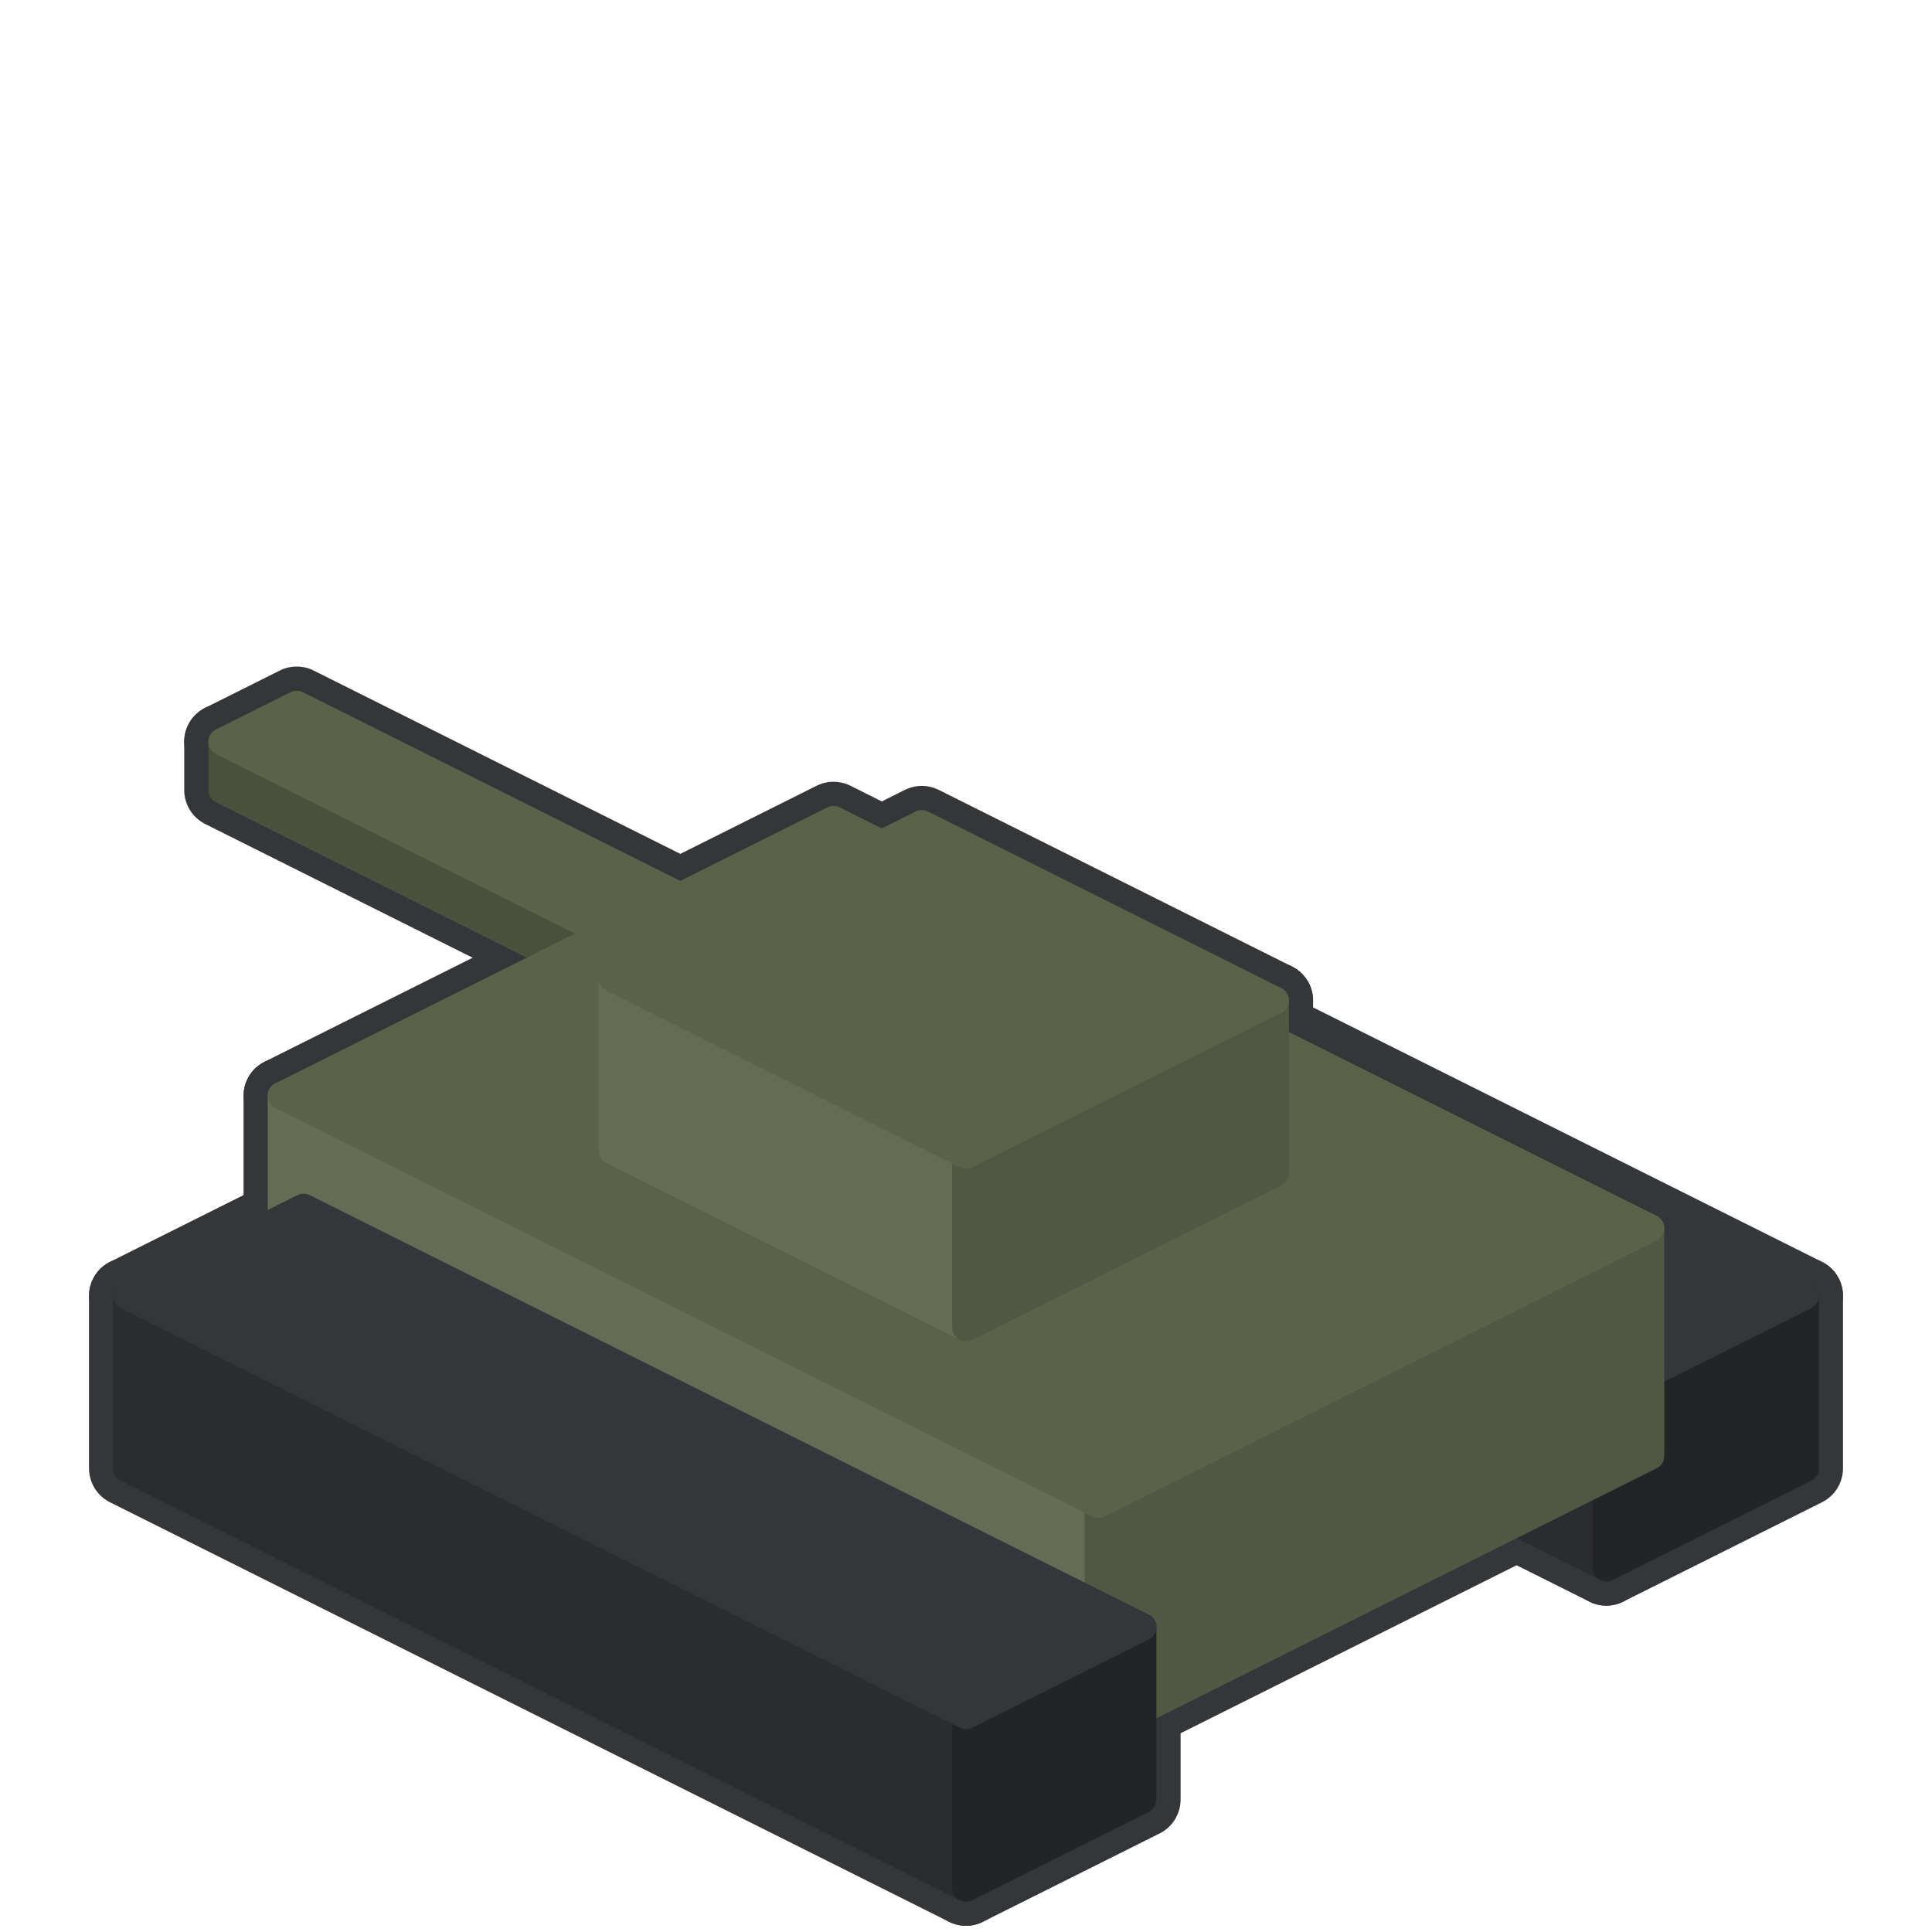
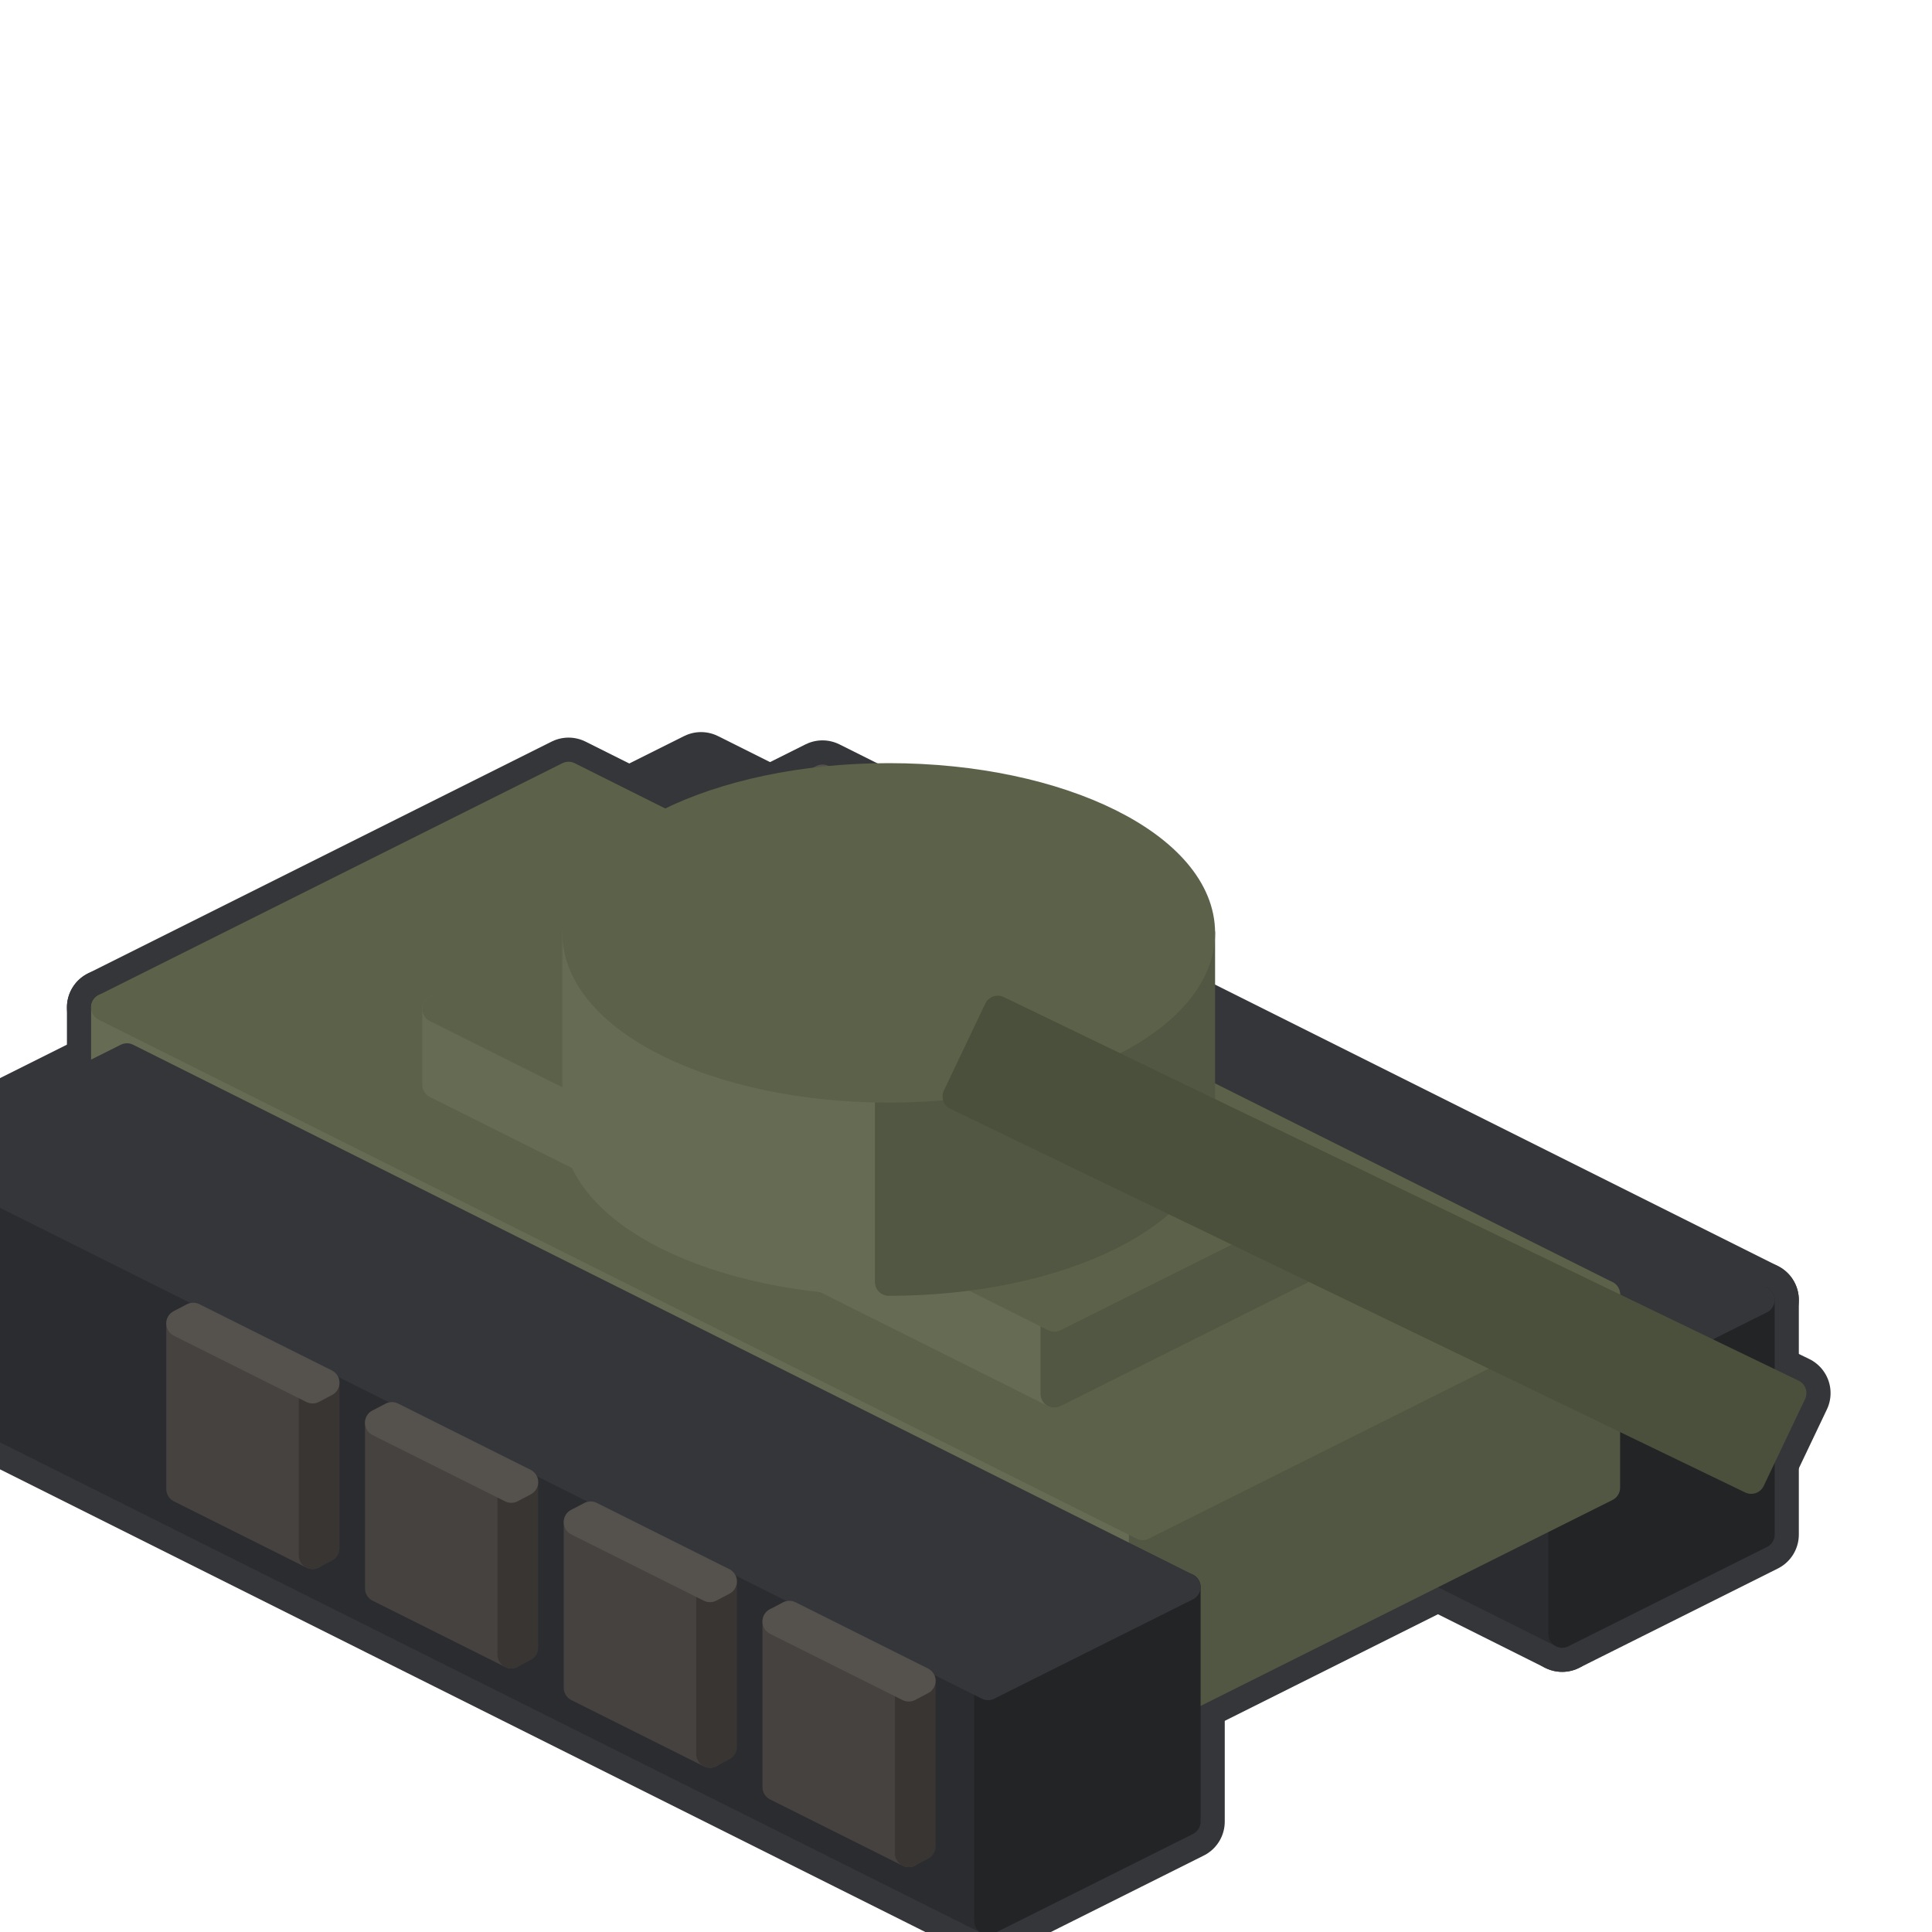
<svg xmlns="http://www.w3.org/2000/svg" width="28" height="28" viewBox="0 0 28 28">
  <g transform="translate(-18 -4)" stroke-linejoin="round" stroke-width="0.4">
-     <polygon points="29.12,20.64 41.28,26.72 41.28,24.22 29.12,18.14" fill="#34363a" stroke="#34363a" stroke-width="1.1" />
-     <polygon points="44.16,25.28 41.28,26.72 41.28,24.22 44.16,22.78" fill="#34363a" stroke="#34363a" stroke-width="1.1" />
-     <polygon points="32.00,16.70 44.16,22.78 41.28,24.22 29.12,18.14" fill="#34363a" stroke="#34363a" stroke-width="1.1" />
-     <polygon points="21.22,15.45 30.50,20.09 30.50,19.39 21.22,14.75" fill="#34363a" stroke="#34363a" stroke-width="1.1" />
-     <polygon points="31.58,19.55 30.50,20.09 30.50,19.39 31.58,18.85" fill="#34363a" stroke="#34363a" stroke-width="1.1" />
-     <polygon points="22.30,14.21 31.58,18.85 30.50,19.39 21.22,14.75" fill="#34363a" stroke="#34363a" stroke-width="1.1" />
-     <polygon points="22.08,23.18 33.92,29.10 33.92,25.80 22.08,19.88" fill="#34363a" stroke="#34363a" stroke-width="1.1" />
-     <polygon points="41.92,25.10 33.92,29.10 33.92,25.80 41.92,21.80" fill="#34363a" stroke="#34363a" stroke-width="1.1" />
-     <polygon points="30.08,15.88 41.92,21.80 33.92,25.80 22.08,19.88" fill="#34363a" stroke="#34363a" stroke-width="1.1" />
-     <polygon points="26.88,20.68 32.00,23.24 32.00,20.74 26.88,18.18" fill="#34363a" stroke="#34363a" stroke-width="1.1" />
-     <polygon points="36.48,21.00 32.00,23.24 32.00,20.74 36.48,18.50" fill="#34363a" stroke="#34363a" stroke-width="1.1" />
-     <polygon points="31.36,15.94 36.48,18.50 32.00,20.74 26.88,18.18" fill="#34363a" stroke="#34363a" stroke-width="1.1" />
-     <polygon points="19.84,25.28 32.00,31.36 32.00,28.86 19.84,22.78" fill="#34363a" stroke="#34363a" stroke-width="1.1" />
-     <polygon points="34.56,30.08 32.00,31.36 32.00,28.86 34.56,27.58" fill="#34363a" stroke="#34363a" stroke-width="1.1" />
-     <polygon points="22.40,21.50 34.56,27.58 32.00,28.86 19.84,22.78" fill="#34363a" stroke="#34363a" stroke-width="1.1" />
-     <polygon points="29.12,20.64 41.28,26.72 41.28,24.22 29.12,18.14" fill="#2b2c30" stroke="#2b2c30" />
-     <polygon points="44.16,25.28 41.28,26.72 41.28,24.22 44.16,22.78" fill="#222426" stroke="#222426" />
-     <polygon points="32.00,16.70 44.16,22.78 41.28,24.22 29.12,18.14" fill="#34363a" stroke="#34363a" />
-     <polygon points="21.22,15.45 30.50,20.09 30.50,19.39 21.22,14.75" fill="#4b503c" stroke="#4b503c" />
-     <polygon points="31.58,19.55 30.50,20.09 30.50,19.39 31.58,18.85" fill="#3d4130" stroke="#3d4130" />
-     <polygon points="22.30,14.21 31.58,18.85 30.50,19.39 21.22,14.75" fill="#5c6249" stroke="#5c6249" />
-     <polygon points="22.08,23.18 33.92,29.10 33.92,25.80 22.08,19.88" fill="#666c54" stroke="#666c54" />
-     <polygon points="41.92,25.10 33.92,29.10 33.92,25.80 41.92,21.80" fill="#525743" stroke="#525743" />
-     <polygon points="30.08,15.88 41.92,21.80 33.92,25.80 22.08,19.88" fill="#5c6249" stroke="#5c6249" />
-     <polygon points="26.88,20.68 32.00,23.24 32.00,20.74 26.88,18.18" fill="#666c54" stroke="#666c54" />
-     <polygon points="36.48,21.00 32.00,23.24 32.00,20.74 36.48,18.50" fill="#525743" stroke="#525743" />
-     <polygon points="31.36,15.94 36.48,18.50 32.00,20.74 26.88,18.18" fill="#5c6249" stroke="#5c6249" />
-     <polygon points="19.84,25.28 32.00,31.36 32.00,28.86 19.84,22.78" fill="#2b2c30" stroke="#2b2c30" />
-     <polygon points="34.56,30.08 32.00,31.36 32.00,28.86 34.56,27.58" fill="#222426" stroke="#222426" />
-     <polygon points="22.40,21.50 34.56,27.58 32.00,28.86 19.84,22.78" fill="#34363a" stroke="#34363a" />
+     <polygon points="25.28,20.00 40.64,27.68 40.64,24.28 25.28,16.60" fill="#34363a" stroke="#34363a" stroke-width="1.1" />
+     <polygon points="43.52,26.24 40.64,27.68 40.64,24.28 43.52,22.84" fill="#34363a" stroke="#34363a" stroke-width="1.1" />
+     <polygon points="28.16,15.16 43.52,22.84 40.64,24.28 25.28,16.60" fill="#34363a" stroke="#34363a" stroke-width="1.1" />
+     <polygon points="28.00,17.04 29.60,17.84 29.60,17.04 28.00,16.24" fill="#34363a" stroke="#34363a" stroke-width="1.1" />
+     <polygon points="31.52,16.88 29.60,17.84 29.60,17.04 31.52,16.08" fill="#34363a" stroke="#34363a" stroke-width="1.1" />
+     <polygon points="29.92,15.28 31.52,16.08 29.60,17.04 28.00,16.24" fill="#34363a" stroke="#34363a" stroke-width="1.1" />
+     <polygon points="17.73,24.14 19.65,25.10 19.65,22.70 17.73,21.74" fill="#34363a" stroke="#34363a" stroke-width="1.1" />
+     <polygon points="19.84,25.00 19.65,25.10 19.65,22.70 19.84,22.60" fill="#34363a" stroke="#34363a" stroke-width="1.1" />
+     <polygon points="17.92,21.64 19.84,22.60 19.65,22.70 17.73,21.74" fill="#34363a" stroke="#34363a" stroke-width="1.1" />
+     <polygon points="19.52,21.40 34.56,28.92 34.56,26.12 19.52,18.60" fill="#34363a" stroke="#34363a" stroke-width="1.1" />
+     <polygon points="41.28,25.56 34.56,28.92 34.56,26.12 41.28,22.76" fill="#34363a" stroke="#34363a" stroke-width="1.1" />
+     <polygon points="26.24,15.24 41.28,22.76 34.56,26.12 19.52,18.60" fill="#34363a" stroke="#34363a" stroke-width="1.1" />
+     <polygon points="24.32,19.72 33.28,24.20 33.28,23.10 24.32,18.62" fill="#34363a" stroke="#34363a" stroke-width="1.1" />
+     <polygon points="37.44,22.12 33.28,24.20 33.28,23.10 37.44,21.02" fill="#34363a" stroke="#34363a" stroke-width="1.1" />
+     <polygon points="28.48,16.54 37.44,21.02 33.28,23.10 24.32,18.62" fill="#34363a" stroke="#34363a" stroke-width="1.1" />
+     <polygon points="" fill="#34363a" stroke="#34363a" stroke-width="1.1" />
+     <polygon points="" fill="#34363a" stroke="#34363a" stroke-width="1.1" />
+     <polygon points="" fill="#34363a" stroke="#34363a" stroke-width="1.1" />
+     <polygon points="31.86,19.89 43.38,25.45 43.98,24.19 32.46,18.63" fill="#34363a" stroke="#34363a" stroke-width="1.1" />
+     <polygon points="16.96,24.16 32.32,31.84 32.32,28.44 16.96,20.76" fill="#34363a" stroke="#34363a" stroke-width="1.1" />
+     <polygon points="35.20,30.40 32.32,31.84 32.32,28.44 35.20,27.00" fill="#34363a" stroke="#34363a" stroke-width="1.1" />
+     <polygon points="19.84,19.32 35.20,27.00 32.32,28.44 16.96,20.76" fill="#34363a" stroke="#34363a" stroke-width="1.1" />
+     <polygon points="20.61,25.58 22.53,26.54 22.53,24.14 20.61,23.18" fill="#34363a" stroke="#34363a" stroke-width="1.1" />
+     <polygon points="22.72,26.44 22.53,26.54 22.53,24.14 22.72,24.04" fill="#34363a" stroke="#34363a" stroke-width="1.1" />
+     <polygon points="20.80,23.08 22.72,24.04 22.53,24.14 20.61,23.18" fill="#34363a" stroke="#34363a" stroke-width="1.1" />
+     <polygon points="23.49,27.02 25.41,27.98 25.41,25.58 23.49,24.62" fill="#34363a" stroke="#34363a" stroke-width="1.1" />
+     <polygon points="25.60,27.88 25.41,27.98 25.41,25.58 25.60,25.48" fill="#34363a" stroke="#34363a" stroke-width="1.1" />
+     <polygon points="23.68,24.52 25.60,25.48 25.41,25.58 23.49,24.62" fill="#34363a" stroke="#34363a" stroke-width="1.1" />
+     <polygon points="26.37,28.46 28.29,29.42 28.29,27.02 26.37,26.06" fill="#34363a" stroke="#34363a" stroke-width="1.1" />
+     <polygon points="28.48,29.32 28.29,29.42 28.29,27.02 28.48,26.92" fill="#34363a" stroke="#34363a" stroke-width="1.1" />
+     <polygon points="26.56,25.96 28.48,26.92 28.29,27.02 26.37,26.06" fill="#34363a" stroke="#34363a" stroke-width="1.1" />
+     <polygon points="29.25,29.90 31.17,30.86 31.17,28.46 29.25,27.50" fill="#34363a" stroke="#34363a" stroke-width="1.1" />
+     <polygon points="31.36,30.76 31.17,30.86 31.17,28.46 31.36,28.36" fill="#34363a" stroke="#34363a" stroke-width="1.1" />
+     <polygon points="29.44,27.40 31.36,28.36 31.17,28.46 29.25,27.50" fill="#34363a" stroke="#34363a" stroke-width="1.1" />
+     <polygon points="25.28,20.00 40.64,27.68 40.64,24.28 25.28,16.60" fill="#2b2c30" stroke="#2b2c30" />
+     <polygon points="43.52,26.24 40.64,27.68 40.64,24.28 43.52,22.84" fill="#222426" stroke="#222426" />
+     <polygon points="28.16,15.16 43.52,22.84 40.64,24.28 25.28,16.60" fill="#34363a" stroke="#34363a" />
+     <polygon points="28.00,17.04 29.60,17.84 29.60,17.04 28.00,16.24" fill="#46423f" stroke="#46423f" />
+     <polygon points="31.52,16.88 29.60,17.84 29.60,17.04 31.52,16.08" fill="#383533" stroke="#383533" />
+     <polygon points="29.92,15.28 31.52,16.08 29.60,17.04 28.00,16.24" fill="#55514d" stroke="#55514d" />
+     <polygon points="17.73,24.14 19.65,25.10 19.65,22.70 17.73,21.74" fill="#46423f" stroke="#46423f" />
+     <polygon points="19.84,25.00 19.65,25.10 19.65,22.70 19.84,22.60" fill="#383533" stroke="#383533" />
+     <polygon points="17.92,21.64 19.84,22.60 19.65,22.70 17.73,21.74" fill="#55514d" stroke="#55514d" />
+     <polygon points="19.52,21.40 34.56,28.92 34.56,26.12 19.52,18.60" fill="#666c54" stroke="#666c54" />
+     <polygon points="41.28,25.56 34.56,28.92 34.56,26.12 41.28,22.76" fill="#525743" stroke="#525743" />
+     <polygon points="26.24,15.24 41.28,22.76 34.56,26.12 19.52,18.60" fill="#5c6249" stroke="#5c6249" />
+     <polygon points="24.32,19.72 33.28,24.20 33.28,23.10 24.32,18.62" fill="#666c54" stroke="#666c54" />
+     <polygon points="37.44,22.12 33.28,24.20 33.28,23.10 37.44,21.02" fill="#525743" stroke="#525743" />
+     <polygon points="28.48,16.54 37.44,21.02 33.28,23.10 24.32,18.62" fill="#5c6249" stroke="#5c6249" />
+     <path d="M 30.88 22.58 A 4.53 2.26 0 0 1 26.35 20.32 L 26.35 17.52 L 30.88 17.52 Z" fill="#666c54" stroke="#666c54" />
+     <path d="M 30.88 22.58 A 4.53 2.26 0 0 0 35.41 20.32 L 35.41 17.52 L 30.88 17.52 Z" fill="#525743" stroke="#525743" />
+     <path d="M 26.35 17.52 A 4.53 2.26 0 1 0 35.41 17.52 A 4.53 2.26 0 1 0 26.35 17.52 Z" fill="#5c6249" stroke="#5c6249" />
+     <polygon points="31.86,19.89 43.38,25.45 43.98,24.19 32.46,18.63" fill="#4b503c" stroke="#4b503c" />
+     <polygon points="16.96,24.16 32.32,31.84 32.32,28.44 16.96,20.76" fill="#2b2c30" stroke="#2b2c30" />
+     <polygon points="35.20,30.40 32.32,31.84 32.32,28.44 35.20,27.00" fill="#222426" stroke="#222426" />
+     <polygon points="19.84,19.32 35.20,27.00 32.32,28.44 16.96,20.76" fill="#34363a" stroke="#34363a" />
+     <polygon points="20.61,25.58 22.53,26.54 22.53,24.14 20.61,23.18" fill="#46423f" stroke="#46423f" />
+     <polygon points="22.72,26.44 22.53,26.54 22.53,24.14 22.72,24.04" fill="#383533" stroke="#383533" />
+     <polygon points="20.80,23.08 22.72,24.04 22.53,24.14 20.61,23.18" fill="#55514d" stroke="#55514d" />
+     <polygon points="23.49,27.02 25.41,27.98 25.41,25.58 23.49,24.62" fill="#46423f" stroke="#46423f" />
+     <polygon points="25.60,27.88 25.41,27.98 25.41,25.58 25.60,25.48" fill="#383533" stroke="#383533" />
+     <polygon points="23.68,24.52 25.60,25.48 25.41,25.58 23.49,24.62" fill="#55514d" stroke="#55514d" />
+     <polygon points="26.37,28.46 28.29,29.42 28.29,27.02 26.37,26.06" fill="#46423f" stroke="#46423f" />
+     <polygon points="28.48,29.32 28.29,29.42 28.29,27.02 28.48,26.92" fill="#383533" stroke="#383533" />
+     <polygon points="26.56,25.96 28.48,26.92 28.29,27.02 26.37,26.06" fill="#55514d" stroke="#55514d" />
+     <polygon points="29.25,29.90 31.17,30.86 31.17,28.46 29.25,27.50" fill="#46423f" stroke="#46423f" />
+     <polygon points="31.36,30.76 31.17,30.86 31.17,28.46 31.36,28.36" fill="#383533" stroke="#383533" />
+     <polygon points="29.44,27.40 31.36,28.36 31.17,28.46 29.25,27.50" fill="#55514d" stroke="#55514d" />
  </g>
</svg>
